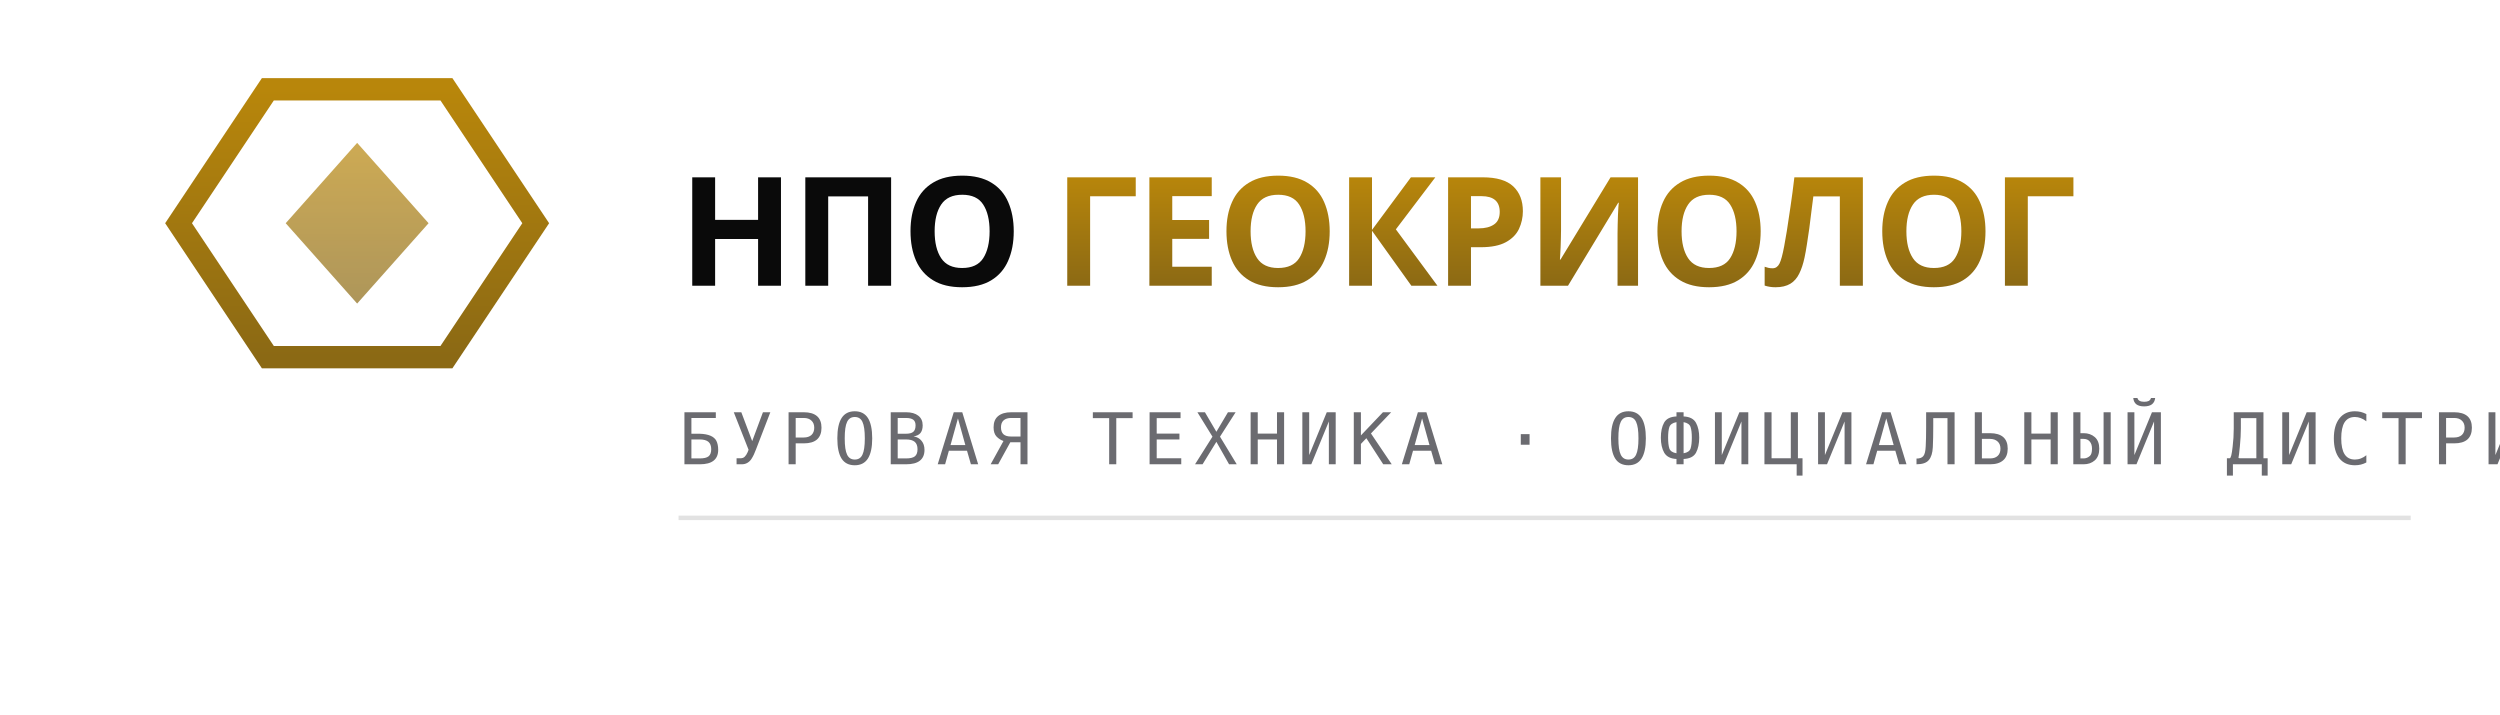
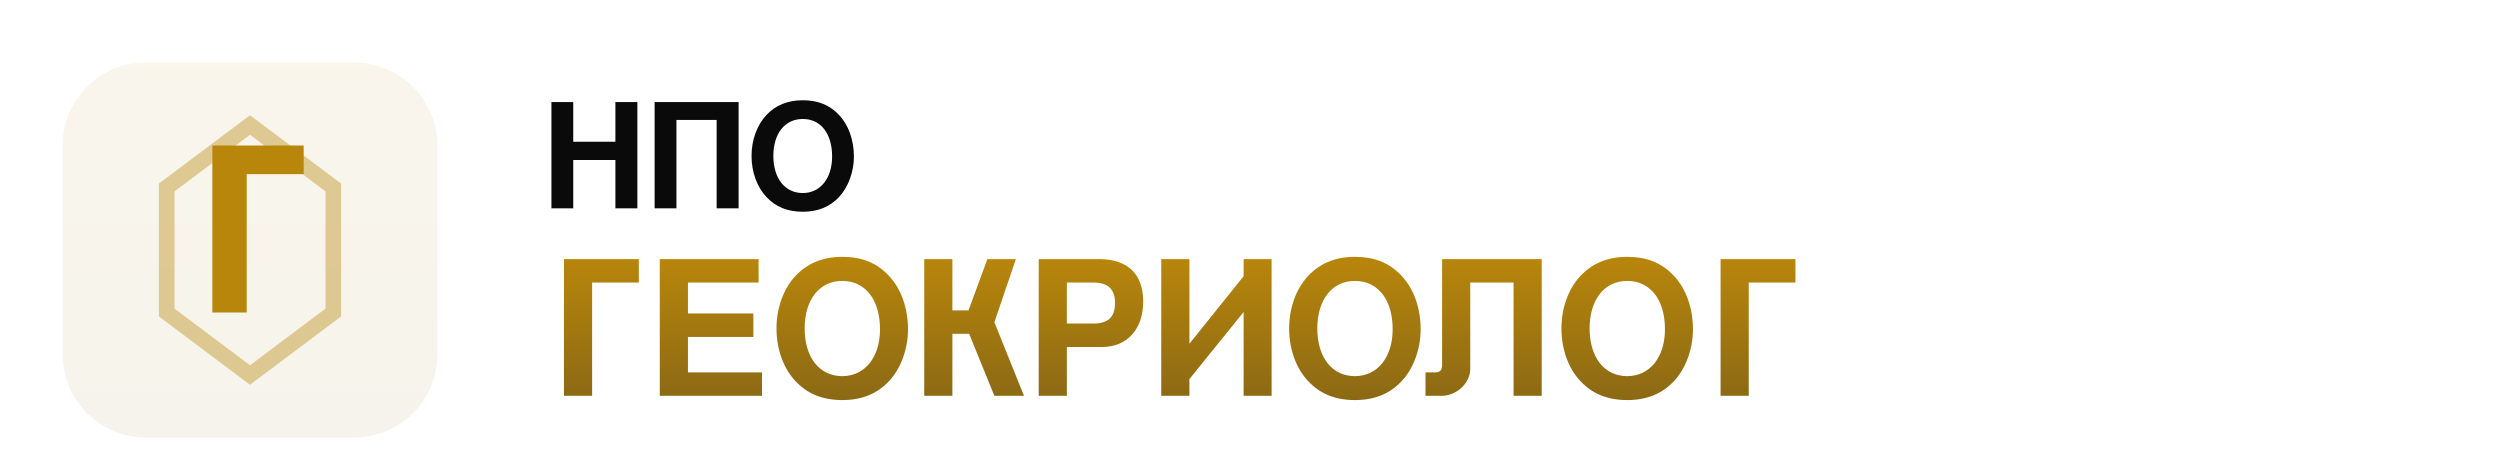
- <svg xmlns="http://www.w3.org/2000/svg" viewBox="0 0 280 80" fill="none">
+ <svg xmlns="http://www.w3.org/2000/svg" viewBox="0 0 240 44" fill="none">
  <defs>
-     <linearGradient id="g1" x1="0" y1="0" x2="0" y2="1">
+     <linearGradient id="gld" x1="0" y1="0" x2="0" y2="1">
      <stop offset="0%" stop-color="#B8860B" />
      <stop offset="100%" stop-color="#8B6914" />
    </linearGradient>
  </defs>
-   <path d="M30 10 L50 10 L60 25 L50 40 L30 40 L20 25 Z" stroke="url(#g1)" stroke-width="2.5" fill="none" />
-   <path d="M40 16 L48 25 L40 34 L32 25 Z" fill="url(#g1)" opacity="0.7" />
-   <line x1="40" y1="10" x2="40" y2="16" stroke="url(#g1)" stroke-width="2" />
-   <line x1="40" y1="34" x2="40" y2="40" stroke="url(#g1)" stroke-width="2" />
-   <text x="76" y="32" font-family="'Plus Jakarta Sans','Geist',system-ui,sans-serif" font-size="17" font-weight="800" fill="#0A0A0A" letter-spacing="-0.02em">НПО</text>
-   <text x="118" y="32" font-family="'Plus Jakarta Sans','Geist',system-ui,sans-serif" font-size="17" font-weight="800" fill="url(#g1)" letter-spacing="-0.02em">ГЕОКРИОЛОГ</text>
-   <text x="76" y="52" font-family="'JetBrains Mono',ui-monospace,monospace" font-size="8" fill="#6B6B70" letter-spacing="0.12em" text-transform="uppercase">БУРОВАЯ ТЕХНИКА · ОФИЦИАЛЬНЫЙ ДИСТРИБЬЮТОР TYSIM</text>
-   <line x1="76" y1="58" x2="270" y2="58" stroke="#0A0A0A" stroke-width="0.5" opacity="0.12" />
+   <g transform="translate(4,4)">
+     <rect x="2" y="2" width="36" height="36" rx="8" fill="url(#gld)" opacity="0.08" />
+     <text x="20" y="26" font-family="'Helvetica Neue',Helvetica,Arial,sans-serif" font-size="22" font-weight="700" fill="#B8860B" text-anchor="middle">Г</text>
+     <path d="M20 8 L28 14 L28 26 L20 32 L12 26 L12 14 Z" stroke="#B8860B" stroke-width="1.5" fill="none" opacity="0.4" />
+   </g>
+   <text x="52" y="20" font-family="'Helvetica Neue',Helvetica,Arial,sans-serif" font-size="14" font-weight="700" fill="#0A0A0A" letter-spacing="-0.02em">НПО</text>
+   <text x="52" y="38" font-family="'Helvetica Neue',Helvetica,Arial,sans-serif" font-size="18" font-weight="800" fill="url(#gld)" letter-spacing="-0.01em">ГЕОКРИОЛОГ</text>
</svg>
